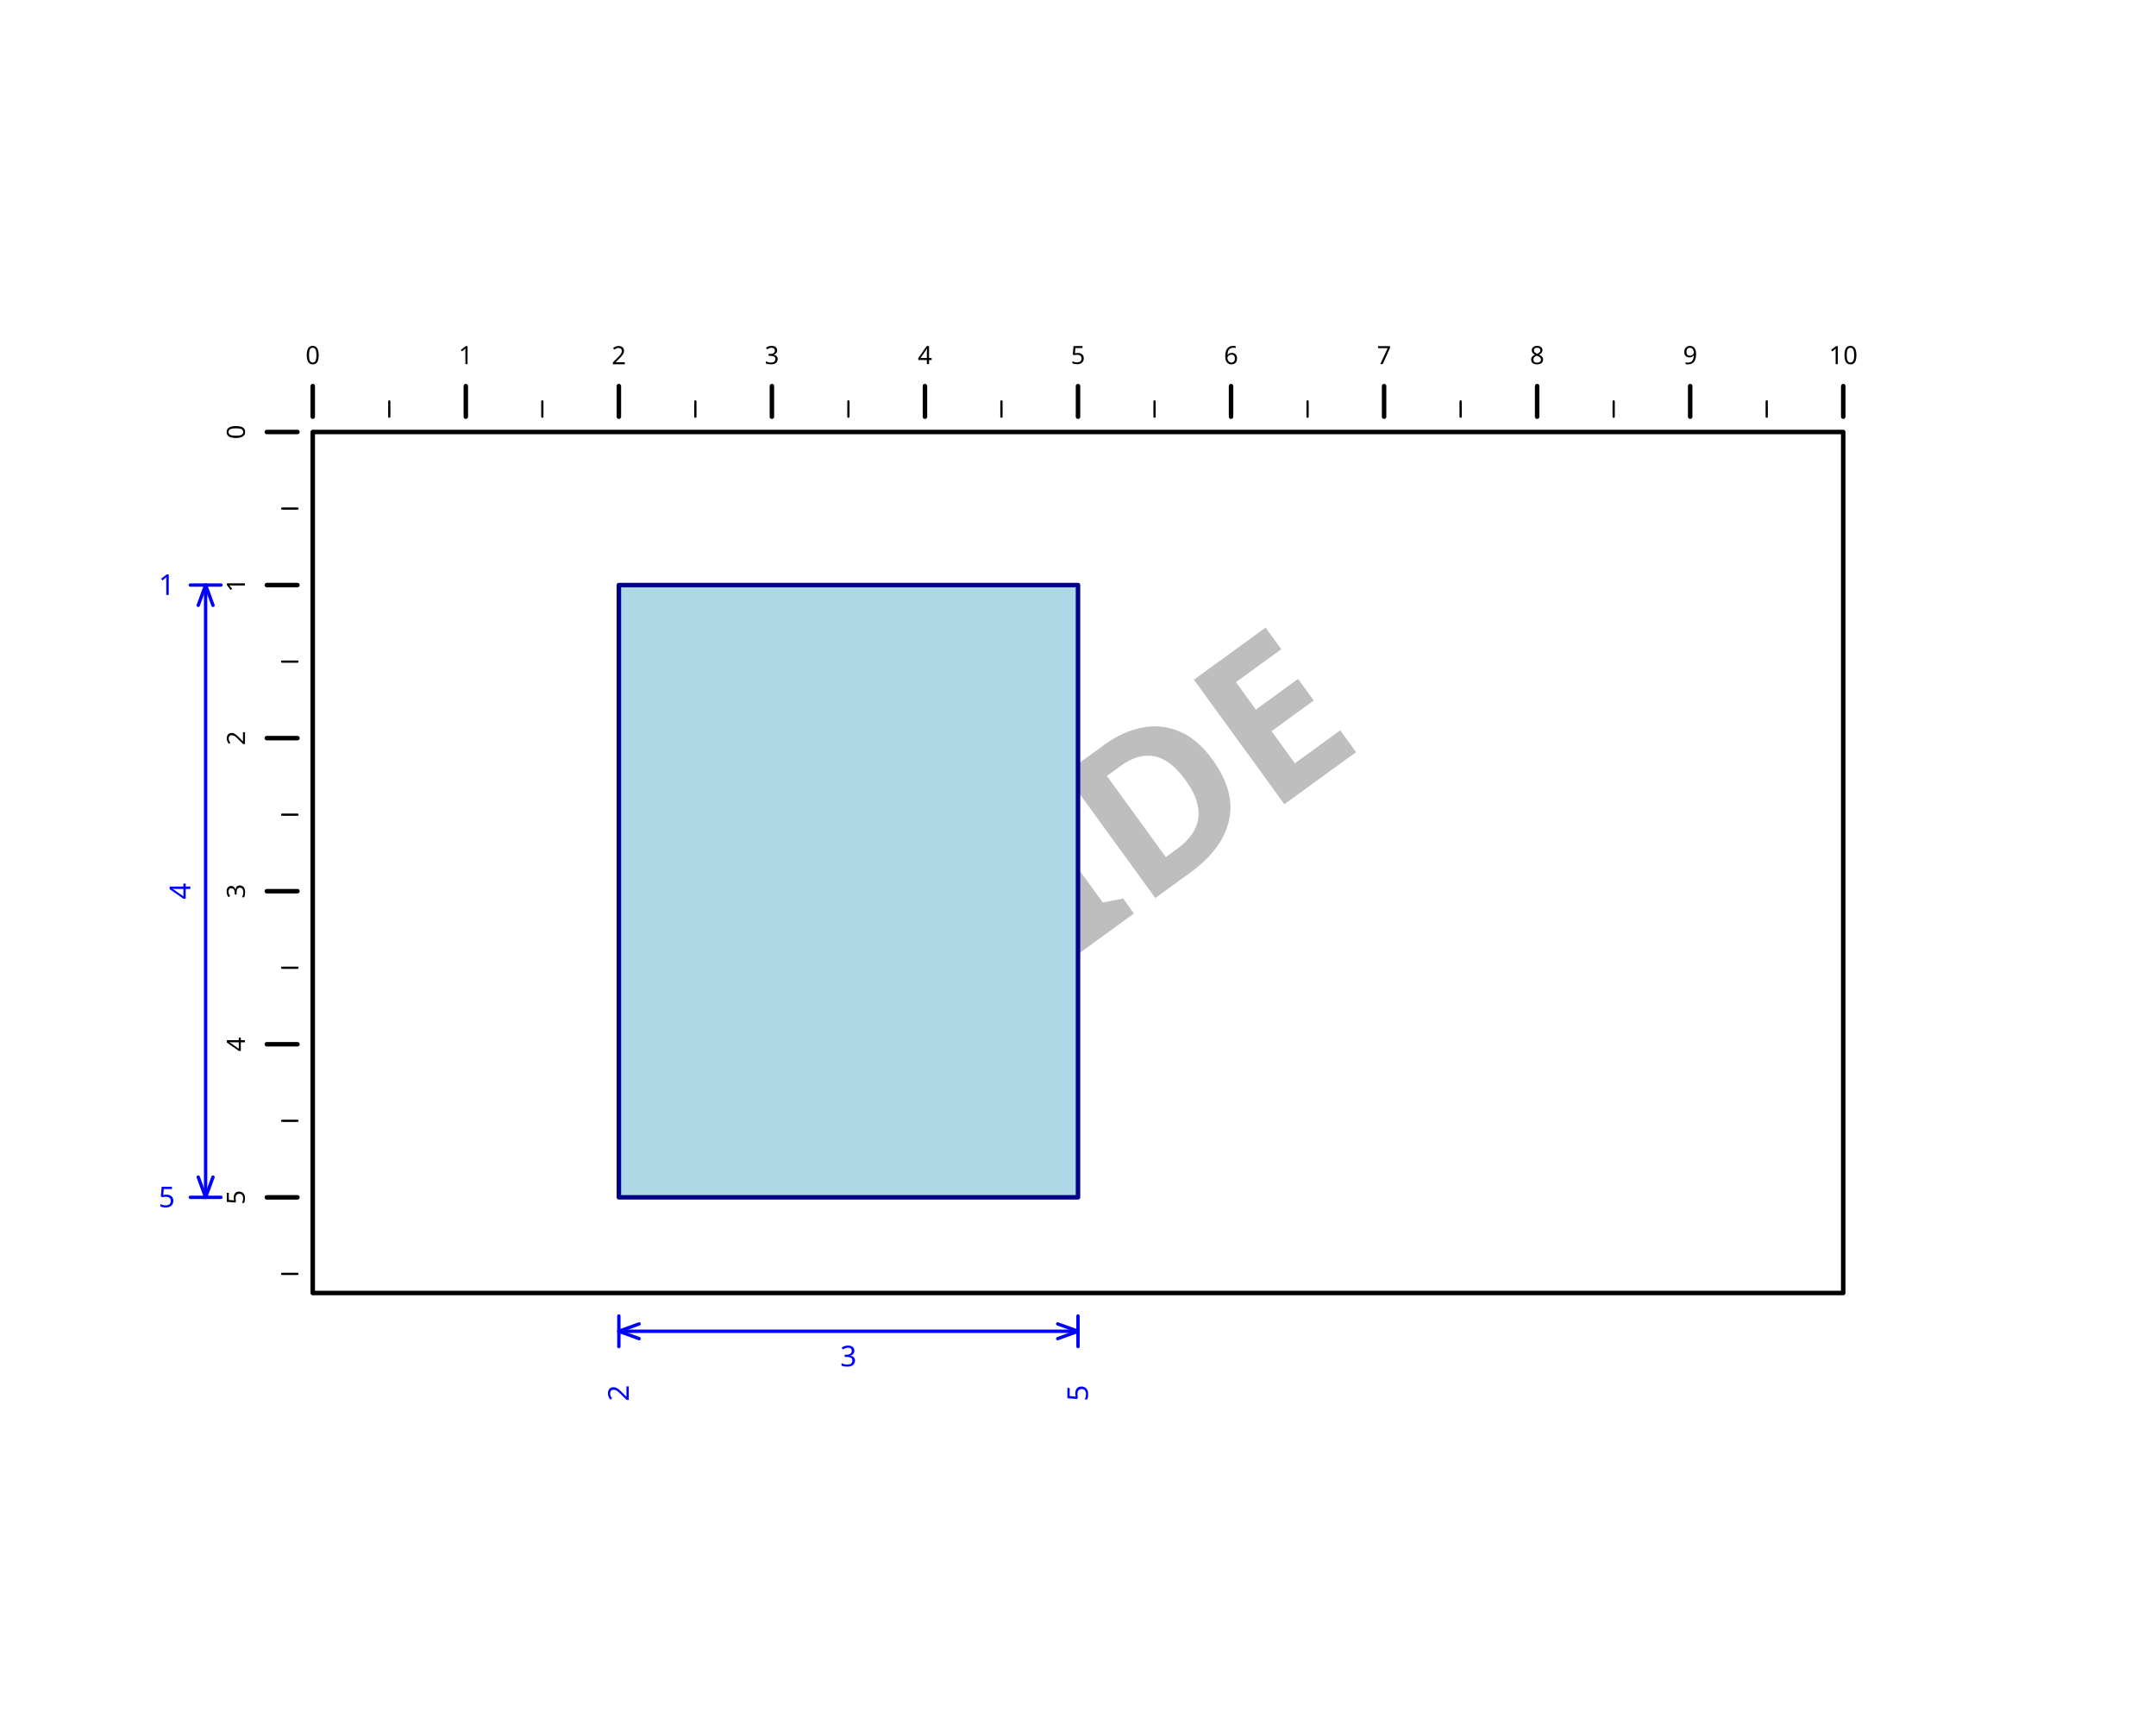
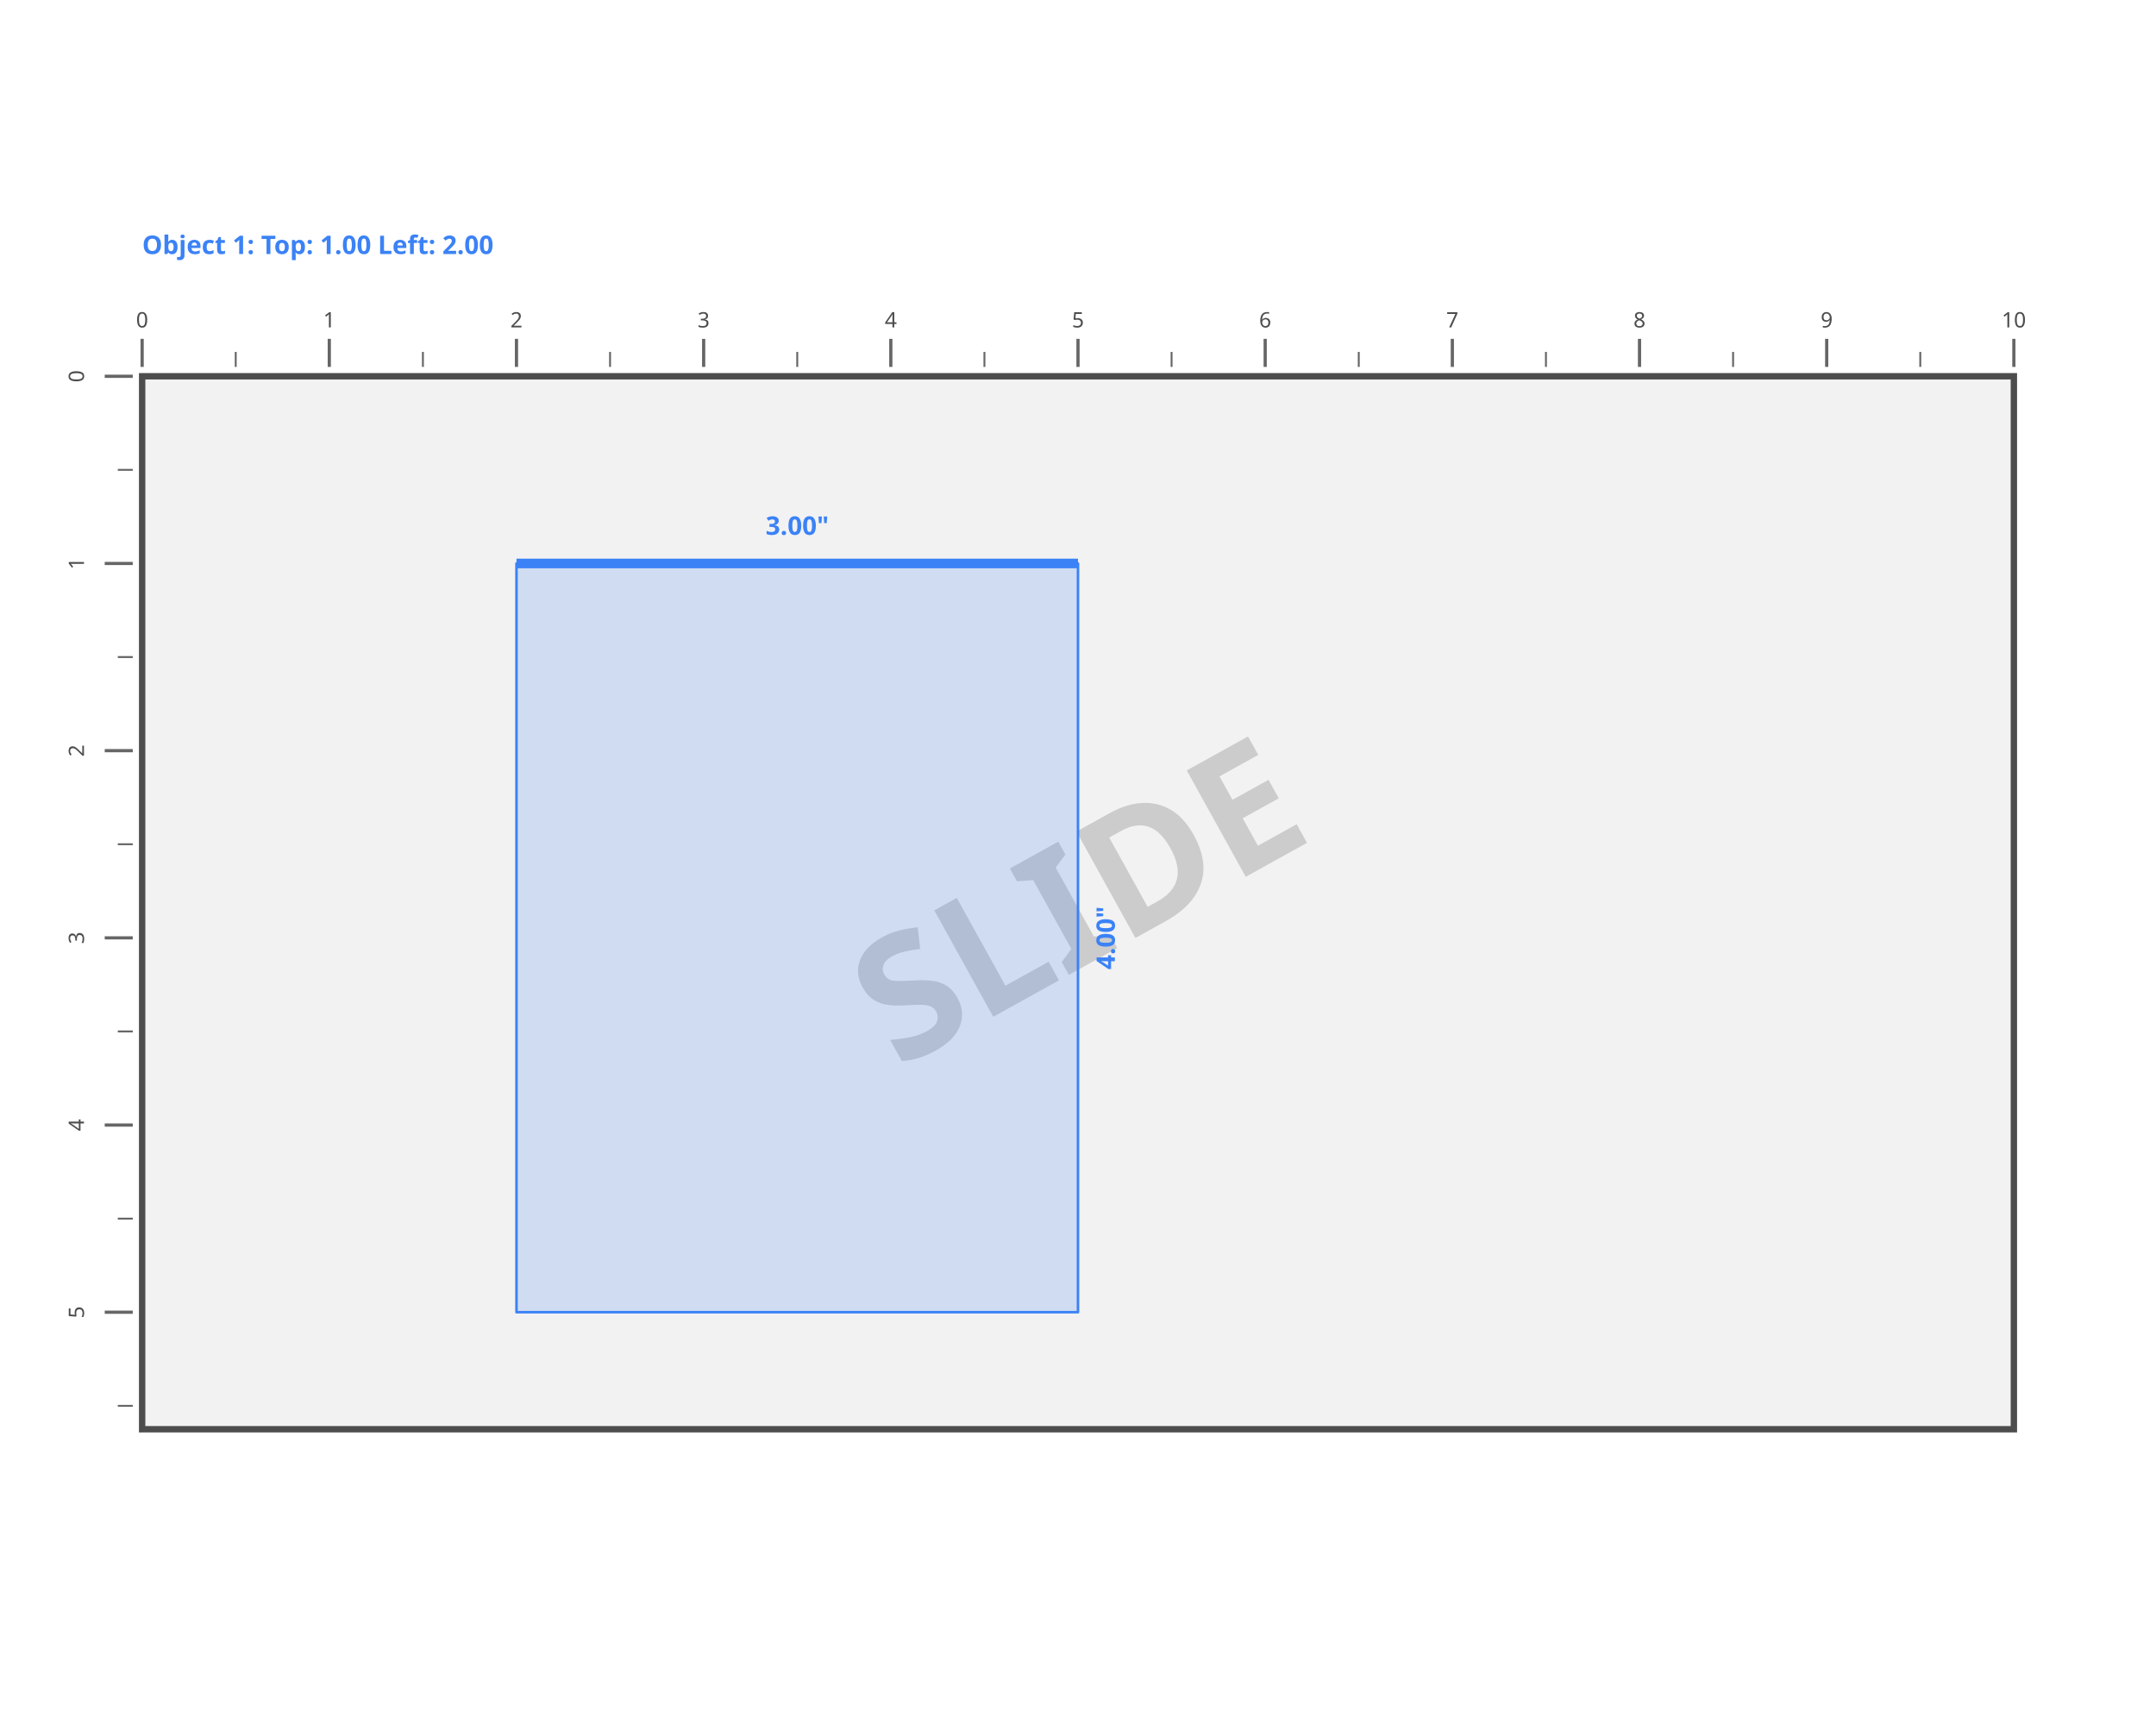
<svg xmlns="http://www.w3.org/2000/svg" class="svglite" data-engine-version="2.0" width="720.00pt" height="576.00pt" viewBox="0 0 720.00 576.00">
  <defs>
    <style type="text/css">
    .svglite line, .svglite polyline, .svglite polygon, .svglite path, .svglite rect, .svglite circle {
      fill: none;
      stroke: #000000;
      stroke-linecap: round;
      stroke-linejoin: round;
      stroke-miterlimit: 10.00;
    }
  </style>
  </defs>
  <rect width="100%" height="100%" style="stroke: none; fill: #FFFFFF;" />
  <defs>
    <clipPath id="cpMC4wMHw3MjAuMDB8MC4wMHw1NzYuMDA=">
      <rect x="0.00" y="0.00" width="720.00" height="576.00" />
    </clipPath>
  </defs>
  <g clip-path="url(#cpMC4wMHw3MjAuMDB8MC4wMHw1NzYuMDA=)">
</g>
  <defs>
-     <clipPath id="cpMjguODB8NjkxLjIwfDI4LjgwfDU0Ny4yMA==">
-       <rect x="28.80" y="28.80" width="662.40" height="518.40" />
+     <clipPath id="cpMC4wMHw3MjAuMDB8NTEuMjl8NTI0Ljcx">
+       <rect x="0.00" y="51.29" width="720.00" height="473.41" />
    </clipPath>
  </defs>
-   <g clip-path="url(#cpMjguODB8NjkxLjIwfDI4LjgwfDU0Ny4yMA==)">
-     <rect x="104.44" y="144.25" width="511.11" height="287.50" style="stroke-width: 1.50; fill: #FFFFFF;" />
-     <text transform="translate(374.60,308.01) rotate(-36)" text-anchor="middle" style="font-size: 72.00px; font-weight: bold; fill: #BEBEBE; font-family: sans;" textLength="208.14px" lengthAdjust="spacingAndGlyphs">SLIDE</text>
-     <rect x="206.67" y="195.36" width="153.33" height="204.44" style="stroke-width: 1.50; stroke: #00008B; fill: #ADD8E6;" />
-     <polyline points="104.44,139.14 104.44,134.03 " style="stroke-width: 0.75;" />
-     <polyline points="104.44,139.14 104.44,128.92 " style="stroke-width: 1.50;" />
-     <text x="104.44" y="121.59" text-anchor="middle" style="font-size: 8.40px; font-family: sans;" textLength="4.67px" lengthAdjust="spacingAndGlyphs">0</text>
-     <polyline points="130.00,139.14 130.00,134.03 " style="stroke-width: 0.75;" />
-     <polyline points="155.56,139.14 155.56,134.03 " style="stroke-width: 0.75;" />
-     <polyline points="155.56,139.14 155.56,128.92 " style="stroke-width: 1.50;" />
-     <text x="155.56" y="121.58" text-anchor="middle" style="font-size: 8.40px; font-family: sans;" textLength="4.67px" lengthAdjust="spacingAndGlyphs">1</text>
-     <polyline points="181.11,139.14 181.11,134.03 " style="stroke-width: 0.75;" />
-     <polyline points="206.67,139.14 206.67,134.03 " style="stroke-width: 0.75;" />
-     <polyline points="206.67,139.14 206.67,128.92 " style="stroke-width: 1.50;" />
-     <text x="206.67" y="121.63" text-anchor="middle" style="font-size: 8.40px; font-family: sans;" textLength="4.67px" lengthAdjust="spacingAndGlyphs">2</text>
-     <polyline points="232.22,139.14 232.22,134.03 " style="stroke-width: 0.75;" />
-     <polyline points="257.78,139.14 257.78,134.03 " style="stroke-width: 0.75;" />
-     <polyline points="257.78,139.14 257.78,128.92 " style="stroke-width: 1.50;" />
-     <text x="257.78" y="121.59" text-anchor="middle" style="font-size: 8.40px; font-family: sans;" textLength="4.67px" lengthAdjust="spacingAndGlyphs">3</text>
-     <polyline points="283.33,139.14 283.33,134.03 " style="stroke-width: 0.75;" />
-     <polyline points="308.89,139.14 308.89,134.03 " style="stroke-width: 0.75;" />
-     <polyline points="308.89,139.14 308.89,128.92 " style="stroke-width: 1.50;" />
-     <text x="308.89" y="121.58" text-anchor="middle" style="font-size: 8.40px; font-family: sans;" textLength="4.67px" lengthAdjust="spacingAndGlyphs">4</text>
-     <polyline points="334.44,139.14 334.44,134.03 " style="stroke-width: 0.75;" />
-     <polyline points="360.00,139.14 360.00,134.03 " style="stroke-width: 0.75;" />
-     <polyline points="360.00,139.14 360.00,128.92 " style="stroke-width: 1.50;" />
-     <text x="360.00" y="121.54" text-anchor="middle" style="font-size: 8.40px; font-family: sans;" textLength="4.67px" lengthAdjust="spacingAndGlyphs">5</text>
-     <polyline points="385.56,139.14 385.56,134.03 " style="stroke-width: 0.75;" />
-     <polyline points="411.11,139.14 411.11,134.03 " style="stroke-width: 0.75;" />
-     <polyline points="411.11,139.14 411.11,128.92 " style="stroke-width: 1.50;" />
-     <text x="411.11" y="121.59" text-anchor="middle" style="font-size: 8.40px; font-family: sans;" textLength="4.67px" lengthAdjust="spacingAndGlyphs">6</text>
-     <polyline points="436.67,139.14 436.67,134.03 " style="stroke-width: 0.75;" />
-     <polyline points="462.22,139.14 462.22,134.03 " style="stroke-width: 0.75;" />
-     <polyline points="462.22,139.14 462.22,128.92 " style="stroke-width: 1.50;" />
-     <text x="462.22" y="121.58" text-anchor="middle" style="font-size: 8.40px; font-family: sans;" textLength="4.67px" lengthAdjust="spacingAndGlyphs">7</text>
-     <polyline points="487.78,139.14 487.78,134.03 " style="stroke-width: 0.75;" />
-     <polyline points="513.33,139.14 513.33,134.03 " style="stroke-width: 0.75;" />
-     <polyline points="513.33,139.14 513.33,128.92 " style="stroke-width: 1.50;" />
-     <text x="513.33" y="121.59" text-anchor="middle" style="font-size: 8.40px; font-family: sans;" textLength="4.67px" lengthAdjust="spacingAndGlyphs">8</text>
-     <polyline points="538.89,139.14 538.89,134.03 " style="stroke-width: 0.75;" />
-     <polyline points="564.44,139.14 564.44,134.03 " style="stroke-width: 0.75;" />
-     <polyline points="564.44,139.14 564.44,128.92 " style="stroke-width: 1.50;" />
-     <text x="564.44" y="121.59" text-anchor="middle" style="font-size: 8.40px; font-family: sans;" textLength="4.67px" lengthAdjust="spacingAndGlyphs">9</text>
-     <polyline points="590.00,139.14 590.00,134.03 " style="stroke-width: 0.75;" />
-     <polyline points="615.56,139.14 615.56,134.03 " style="stroke-width: 0.75;" />
-     <polyline points="615.56,139.14 615.56,128.92 " style="stroke-width: 1.50;" />
-     <text x="615.56" y="121.59" text-anchor="middle" style="font-size: 8.40px; font-family: sans;" textLength="9.34px" lengthAdjust="spacingAndGlyphs">10</text>
-     <polyline points="99.33,144.25 94.22,144.25 " style="stroke-width: 0.75;" />
-     <polyline points="99.33,144.25 89.11,144.25 " style="stroke-width: 1.50;" />
-     <text transform="translate(81.78,144.25) rotate(-90)" text-anchor="middle" style="font-size: 8.40px; font-family: sans;" textLength="4.67px" lengthAdjust="spacingAndGlyphs">0</text>
-     <polyline points="99.33,169.81 94.22,169.81 " style="stroke-width: 0.75;" />
-     <polyline points="99.33,195.36 94.22,195.36 " style="stroke-width: 0.75;" />
-     <polyline points="99.33,195.36 89.11,195.36 " style="stroke-width: 1.50;" />
-     <text transform="translate(81.78,195.36) rotate(-90)" text-anchor="middle" style="font-size: 8.40px; font-family: sans;" textLength="4.67px" lengthAdjust="spacingAndGlyphs">1</text>
-     <polyline points="99.33,220.92 94.22,220.92 " style="stroke-width: 0.75;" />
-     <polyline points="99.33,246.47 94.22,246.47 " style="stroke-width: 0.75;" />
-     <polyline points="99.33,246.47 89.11,246.47 " style="stroke-width: 1.50;" />
-     <text transform="translate(81.82,246.47) rotate(-90)" text-anchor="middle" style="font-size: 8.40px; font-family: sans;" textLength="4.67px" lengthAdjust="spacingAndGlyphs">2</text>
-     <polyline points="99.33,272.03 94.22,272.03 " style="stroke-width: 0.75;" />
-     <polyline points="99.33,297.58 94.22,297.58 " style="stroke-width: 0.75;" />
-     <polyline points="99.33,297.58 89.11,297.58 " style="stroke-width: 1.50;" />
-     <text transform="translate(81.78,297.58) rotate(-90)" text-anchor="middle" style="font-size: 8.40px; font-family: sans;" textLength="4.67px" lengthAdjust="spacingAndGlyphs">3</text>
-     <polyline points="99.33,323.14 94.22,323.14 " style="stroke-width: 0.75;" />
-     <polyline points="99.33,348.69 94.22,348.69 " style="stroke-width: 0.75;" />
-     <polyline points="99.33,348.69 89.11,348.69 " style="stroke-width: 1.50;" />
-     <text transform="translate(81.78,348.69) rotate(-90)" text-anchor="middle" style="font-size: 8.40px; font-family: sans;" textLength="4.67px" lengthAdjust="spacingAndGlyphs">4</text>
-     <polyline points="99.33,374.25 94.22,374.25 " style="stroke-width: 0.75;" />
-     <polyline points="99.33,399.81 94.22,399.81 " style="stroke-width: 0.75;" />
-     <polyline points="99.33,399.81 89.11,399.81 " style="stroke-width: 1.50;" />
-     <text transform="translate(81.74,399.81) rotate(-90)" text-anchor="middle" style="font-size: 8.40px; font-family: sans;" textLength="4.67px" lengthAdjust="spacingAndGlyphs">5</text>
-     <polyline points="99.33,425.36 94.22,425.36 " style="stroke-width: 0.75;" />
-     <polyline points="206.67,439.42 206.67,449.64 " style="stroke-width: 1.12; stroke: #0000FF;" />
-     <text transform="translate(209.97,462.42) rotate(-90)" text-anchor="end" style="font-size: 9.60px; fill: #0000FF; font-family: sans;" textLength="5.34px" lengthAdjust="spacingAndGlyphs">2</text>
-     <polyline points="360.00,439.42 360.00,449.64 " style="stroke-width: 1.12; stroke: #0000FF;" />
-     <text transform="translate(363.30,462.42) rotate(-90)" text-anchor="end" style="font-size: 9.60px; fill: #0000FF; font-family: sans;" textLength="5.34px" lengthAdjust="spacingAndGlyphs">5</text>
-     <line x1="206.67" y1="444.53" x2="360.00" y2="444.53" style="stroke-width: 1.12; stroke: #0000FF;" />
-     <polyline points="213.43,442.07 206.67,444.53 213.43,446.99 " style="stroke-width: 1.12; stroke: #0000FF;" />
-     <polyline points="353.23,446.99 360.00,444.53 353.23,442.07 " style="stroke-width: 1.12; stroke: #0000FF;" />
-     <text x="283.33" y="456.25" text-anchor="middle" style="font-size: 9.60px; fill: #0000FF; font-family: sans;" textLength="5.34px" lengthAdjust="spacingAndGlyphs">3</text>
-     <polyline points="73.78,195.36 63.56,195.36 " style="stroke-width: 1.12; stroke: #0000FF;" />
-     <text x="58.44" y="198.66" text-anchor="end" style="font-size: 9.60px; fill: #0000FF; font-family: sans;" textLength="5.34px" lengthAdjust="spacingAndGlyphs">1</text>
-     <polyline points="73.78,399.81 63.56,399.81 " style="stroke-width: 1.12; stroke: #0000FF;" />
-     <text x="58.44" y="403.11" text-anchor="end" style="font-size: 9.60px; fill: #0000FF; font-family: sans;" textLength="5.34px" lengthAdjust="spacingAndGlyphs">5</text>
-     <line x1="68.67" y1="195.36" x2="68.67" y2="399.81" style="stroke-width: 1.12; stroke: #0000FF;" />
-     <polyline points="71.13,202.13 68.67,195.36 66.20,202.13 " style="stroke-width: 1.12; stroke: #0000FF;" />
-     <polyline points="66.20,393.04 68.67,399.81 71.13,393.04 " style="stroke-width: 1.12; stroke: #0000FF;" />
-     <text transform="translate(63.56,297.58) rotate(-90)" text-anchor="middle" style="font-size: 9.60px; fill: #0000FF; font-family: sans;" textLength="5.34px" lengthAdjust="spacingAndGlyphs">4</text>
+   <g clip-path="url(#cpMC4wMHw3MjAuMDB8NTEuMjl8NTI0Ljcx)">
+     <rect x="0.00" y="51.29" width="720.00" height="473.41" style="stroke-width: 0.00; stroke: none; fill: #FFFFFF;" />
  </g>
+   <g clip-path="url(#cpMC4wMHw3MjAuMDB8MC4wMHw1NzYuMDA=)">
+ </g>
+   <defs>
+     <clipPath id="cpOS45Nnw3MTAuMDR8NjEuMjZ8NTE0Ljc0">
+       <rect x="9.96" y="61.26" width="700.07" height="453.49" />
+     </clipPath>
+   </defs>
+   <g clip-path="url(#cpOS45Nnw3MTAuMDR8NjEuMjZ8NTE0Ljc0)">
+     <rect x="47.47" y="125.64" width="625.07" height="351.60" style="stroke-width: 2.13; stroke: #4D4D4D; stroke-linecap: butt; stroke-linejoin: miter; fill: #F2F2F2;" />
+     <text transform="translate(369.60,318.51) rotate(-29)" text-anchor="middle" style="font-size: 56.91px; font-weight: bold; fill: #CCCCCC; font-family: sans;" textLength="164.50px" lengthAdjust="spacingAndGlyphs">SLIDE</text>
+     <polygon points="172.48,188.15 360.00,188.15 360.00,438.17 172.48,438.17 " style="stroke-width: 0.85; stroke: #3B82F6; stroke-linecap: butt; fill: #3B82F6; fill-opacity: 0.19;" />
+     <line x1="172.48" y1="188.15" x2="360.00" y2="188.15" style="stroke-width: 3.20; stroke: #3B82F6; stroke-linecap: butt;" />
+     <text x="266.24" y="178.58" text-anchor="middle" style="font-size: 8.54px; font-weight: bold; fill: #3B82F6; font-family: sans;" textLength="19.65px" lengthAdjust="spacingAndGlyphs">3.00"</text>
+     <text transform="translate(372.31,313.16) rotate(-90)" text-anchor="middle" style="font-size: 8.54px; font-weight: bold; fill: #3B82F6; font-family: sans;" textLength="19.65px" lengthAdjust="spacingAndGlyphs">4.00"</text>
+     <text x="47.47" y="84.82" style="font-size: 8.54px; font-weight: bold; fill: #3B82F6; font-family: sans;" textLength="112.94px" lengthAdjust="spacingAndGlyphs">Object 1: Top: 1.00  Left: 2.00</text>
+     <line x1="47.47" y1="122.51" x2="47.47" y2="113.14" style="stroke-width: 1.07; stroke: #666666; stroke-linecap: butt;" />
+     <text x="47.47" y="109.33" text-anchor="middle" style="font-size: 7.11px; fill: #4D4D4D; font-family: sans;" textLength="3.96px" lengthAdjust="spacingAndGlyphs">0</text>
+     <line x1="78.72" y1="122.51" x2="78.72" y2="117.51" style="stroke-width: 0.64; stroke: #666666; stroke-linecap: butt;" />
+     <line x1="109.97" y1="122.51" x2="109.97" y2="113.14" style="stroke-width: 1.07; stroke: #666666; stroke-linecap: butt;" />
+     <text x="109.97" y="109.33" text-anchor="middle" style="font-size: 7.11px; fill: #4D4D4D; font-family: sans;" textLength="3.96px" lengthAdjust="spacingAndGlyphs">1</text>
+     <line x1="141.23" y1="122.51" x2="141.23" y2="117.51" style="stroke-width: 0.64; stroke: #666666; stroke-linecap: butt;" />
+     <line x1="172.48" y1="122.51" x2="172.48" y2="113.14" style="stroke-width: 1.07; stroke: #666666; stroke-linecap: butt;" />
+     <text x="172.48" y="109.33" text-anchor="middle" style="font-size: 7.11px; fill: #4D4D4D; font-family: sans;" textLength="3.96px" lengthAdjust="spacingAndGlyphs">2</text>
+     <line x1="203.73" y1="122.51" x2="203.73" y2="117.51" style="stroke-width: 0.64; stroke: #666666; stroke-linecap: butt;" />
+     <line x1="234.99" y1="122.51" x2="234.99" y2="113.14" style="stroke-width: 1.07; stroke: #666666; stroke-linecap: butt;" />
+     <text x="234.99" y="109.33" text-anchor="middle" style="font-size: 7.11px; fill: #4D4D4D; font-family: sans;" textLength="3.96px" lengthAdjust="spacingAndGlyphs">3</text>
+     <line x1="266.24" y1="122.51" x2="266.24" y2="117.51" style="stroke-width: 0.64; stroke: #666666; stroke-linecap: butt;" />
+     <line x1="297.49" y1="122.51" x2="297.49" y2="113.14" style="stroke-width: 1.07; stroke: #666666; stroke-linecap: butt;" />
+     <text x="297.49" y="109.33" text-anchor="middle" style="font-size: 7.11px; fill: #4D4D4D; font-family: sans;" textLength="3.96px" lengthAdjust="spacingAndGlyphs">4</text>
+     <line x1="328.75" y1="122.51" x2="328.75" y2="117.51" style="stroke-width: 0.64; stroke: #666666; stroke-linecap: butt;" />
+     <line x1="360.00" y1="122.51" x2="360.00" y2="113.14" style="stroke-width: 1.07; stroke: #666666; stroke-linecap: butt;" />
+     <text x="360.00" y="109.33" text-anchor="middle" style="font-size: 7.11px; fill: #4D4D4D; font-family: sans;" textLength="3.96px" lengthAdjust="spacingAndGlyphs">5</text>
+     <line x1="391.25" y1="122.51" x2="391.25" y2="117.51" style="stroke-width: 0.64; stroke: #666666; stroke-linecap: butt;" />
+     <line x1="422.51" y1="122.51" x2="422.51" y2="113.14" style="stroke-width: 1.07; stroke: #666666; stroke-linecap: butt;" />
+     <text x="422.51" y="109.33" text-anchor="middle" style="font-size: 7.11px; fill: #4D4D4D; font-family: sans;" textLength="3.96px" lengthAdjust="spacingAndGlyphs">6</text>
+     <line x1="453.76" y1="122.51" x2="453.76" y2="117.51" style="stroke-width: 0.64; stroke: #666666; stroke-linecap: butt;" />
+     <line x1="485.01" y1="122.51" x2="485.01" y2="113.14" style="stroke-width: 1.07; stroke: #666666; stroke-linecap: butt;" />
+     <text x="485.01" y="109.33" text-anchor="middle" style="font-size: 7.11px; fill: #4D4D4D; font-family: sans;" textLength="3.96px" lengthAdjust="spacingAndGlyphs">7</text>
+     <line x1="516.27" y1="122.51" x2="516.27" y2="117.51" style="stroke-width: 0.64; stroke: #666666; stroke-linecap: butt;" />
+     <line x1="547.52" y1="122.51" x2="547.52" y2="113.14" style="stroke-width: 1.07; stroke: #666666; stroke-linecap: butt;" />
+     <text x="547.52" y="109.33" text-anchor="middle" style="font-size: 7.11px; fill: #4D4D4D; font-family: sans;" textLength="3.96px" lengthAdjust="spacingAndGlyphs">8</text>
+     <line x1="578.77" y1="122.51" x2="578.77" y2="117.51" style="stroke-width: 0.64; stroke: #666666; stroke-linecap: butt;" />
+     <line x1="610.03" y1="122.51" x2="610.03" y2="113.14" style="stroke-width: 1.07; stroke: #666666; stroke-linecap: butt;" />
+     <text x="610.03" y="109.33" text-anchor="middle" style="font-size: 7.11px; fill: #4D4D4D; font-family: sans;" textLength="3.96px" lengthAdjust="spacingAndGlyphs">9</text>
+     <line x1="641.28" y1="122.51" x2="641.28" y2="117.51" style="stroke-width: 0.64; stroke: #666666; stroke-linecap: butt;" />
+     <line x1="672.53" y1="122.51" x2="672.53" y2="113.14" style="stroke-width: 1.07; stroke: #666666; stroke-linecap: butt;" />
+     <text x="672.53" y="109.33" text-anchor="middle" style="font-size: 7.11px; fill: #4D4D4D; font-family: sans;" textLength="7.91px" lengthAdjust="spacingAndGlyphs">10</text>
+     <line x1="44.34" y1="125.64" x2="34.97" y2="125.64" style="stroke-width: 1.07; stroke: #666666; stroke-linecap: butt;" />
+     <text transform="translate(28.04,125.64) rotate(-90)" text-anchor="middle" style="font-size: 7.11px; fill: #4D4D4D; font-family: sans;" textLength="3.96px" lengthAdjust="spacingAndGlyphs">0</text>
+     <line x1="44.34" y1="156.89" x2="39.34" y2="156.89" style="stroke-width: 0.64; stroke: #666666; stroke-linecap: butt;" />
+     <line x1="44.34" y1="188.15" x2="34.97" y2="188.15" style="stroke-width: 1.07; stroke: #666666; stroke-linecap: butt;" />
+     <text transform="translate(28.04,188.15) rotate(-90)" text-anchor="middle" style="font-size: 7.11px; fill: #4D4D4D; font-family: sans;" textLength="3.96px" lengthAdjust="spacingAndGlyphs">1</text>
+     <line x1="44.34" y1="219.40" x2="39.34" y2="219.40" style="stroke-width: 0.64; stroke: #666666; stroke-linecap: butt;" />
+     <line x1="44.34" y1="250.65" x2="34.97" y2="250.65" style="stroke-width: 1.07; stroke: #666666; stroke-linecap: butt;" />
+     <text transform="translate(28.04,250.65) rotate(-90)" text-anchor="middle" style="font-size: 7.11px; fill: #4D4D4D; font-family: sans;" textLength="3.96px" lengthAdjust="spacingAndGlyphs">2</text>
+     <line x1="44.34" y1="281.91" x2="39.34" y2="281.91" style="stroke-width: 0.64; stroke: #666666; stroke-linecap: butt;" />
+     <line x1="44.34" y1="313.16" x2="34.97" y2="313.16" style="stroke-width: 1.07; stroke: #666666; stroke-linecap: butt;" />
+     <text transform="translate(28.04,313.16) rotate(-90)" text-anchor="middle" style="font-size: 7.11px; fill: #4D4D4D; font-family: sans;" textLength="3.96px" lengthAdjust="spacingAndGlyphs">3</text>
+     <line x1="44.34" y1="344.41" x2="39.34" y2="344.41" style="stroke-width: 0.64; stroke: #666666; stroke-linecap: butt;" />
+     <line x1="44.34" y1="375.67" x2="34.97" y2="375.67" style="stroke-width: 1.07; stroke: #666666; stroke-linecap: butt;" />
+     <text transform="translate(28.04,375.67) rotate(-90)" text-anchor="middle" style="font-size: 7.11px; fill: #4D4D4D; font-family: sans;" textLength="3.96px" lengthAdjust="spacingAndGlyphs">4</text>
+     <line x1="44.34" y1="406.92" x2="39.34" y2="406.92" style="stroke-width: 0.64; stroke: #666666; stroke-linecap: butt;" />
+     <line x1="44.34" y1="438.17" x2="34.97" y2="438.17" style="stroke-width: 1.07; stroke: #666666; stroke-linecap: butt;" />
+     <text transform="translate(28.04,438.17) rotate(-90)" text-anchor="middle" style="font-size: 7.11px; fill: #4D4D4D; font-family: sans;" textLength="3.96px" lengthAdjust="spacingAndGlyphs">5</text>
+     <line x1="44.34" y1="469.43" x2="39.34" y2="469.43" style="stroke-width: 0.64; stroke: #666666; stroke-linecap: butt;" />
+   </g>
+   <g clip-path="url(#cpMC4wMHw3MjAuMDB8MC4wMHw1NzYuMDA=)">
+ </g>
</svg>
